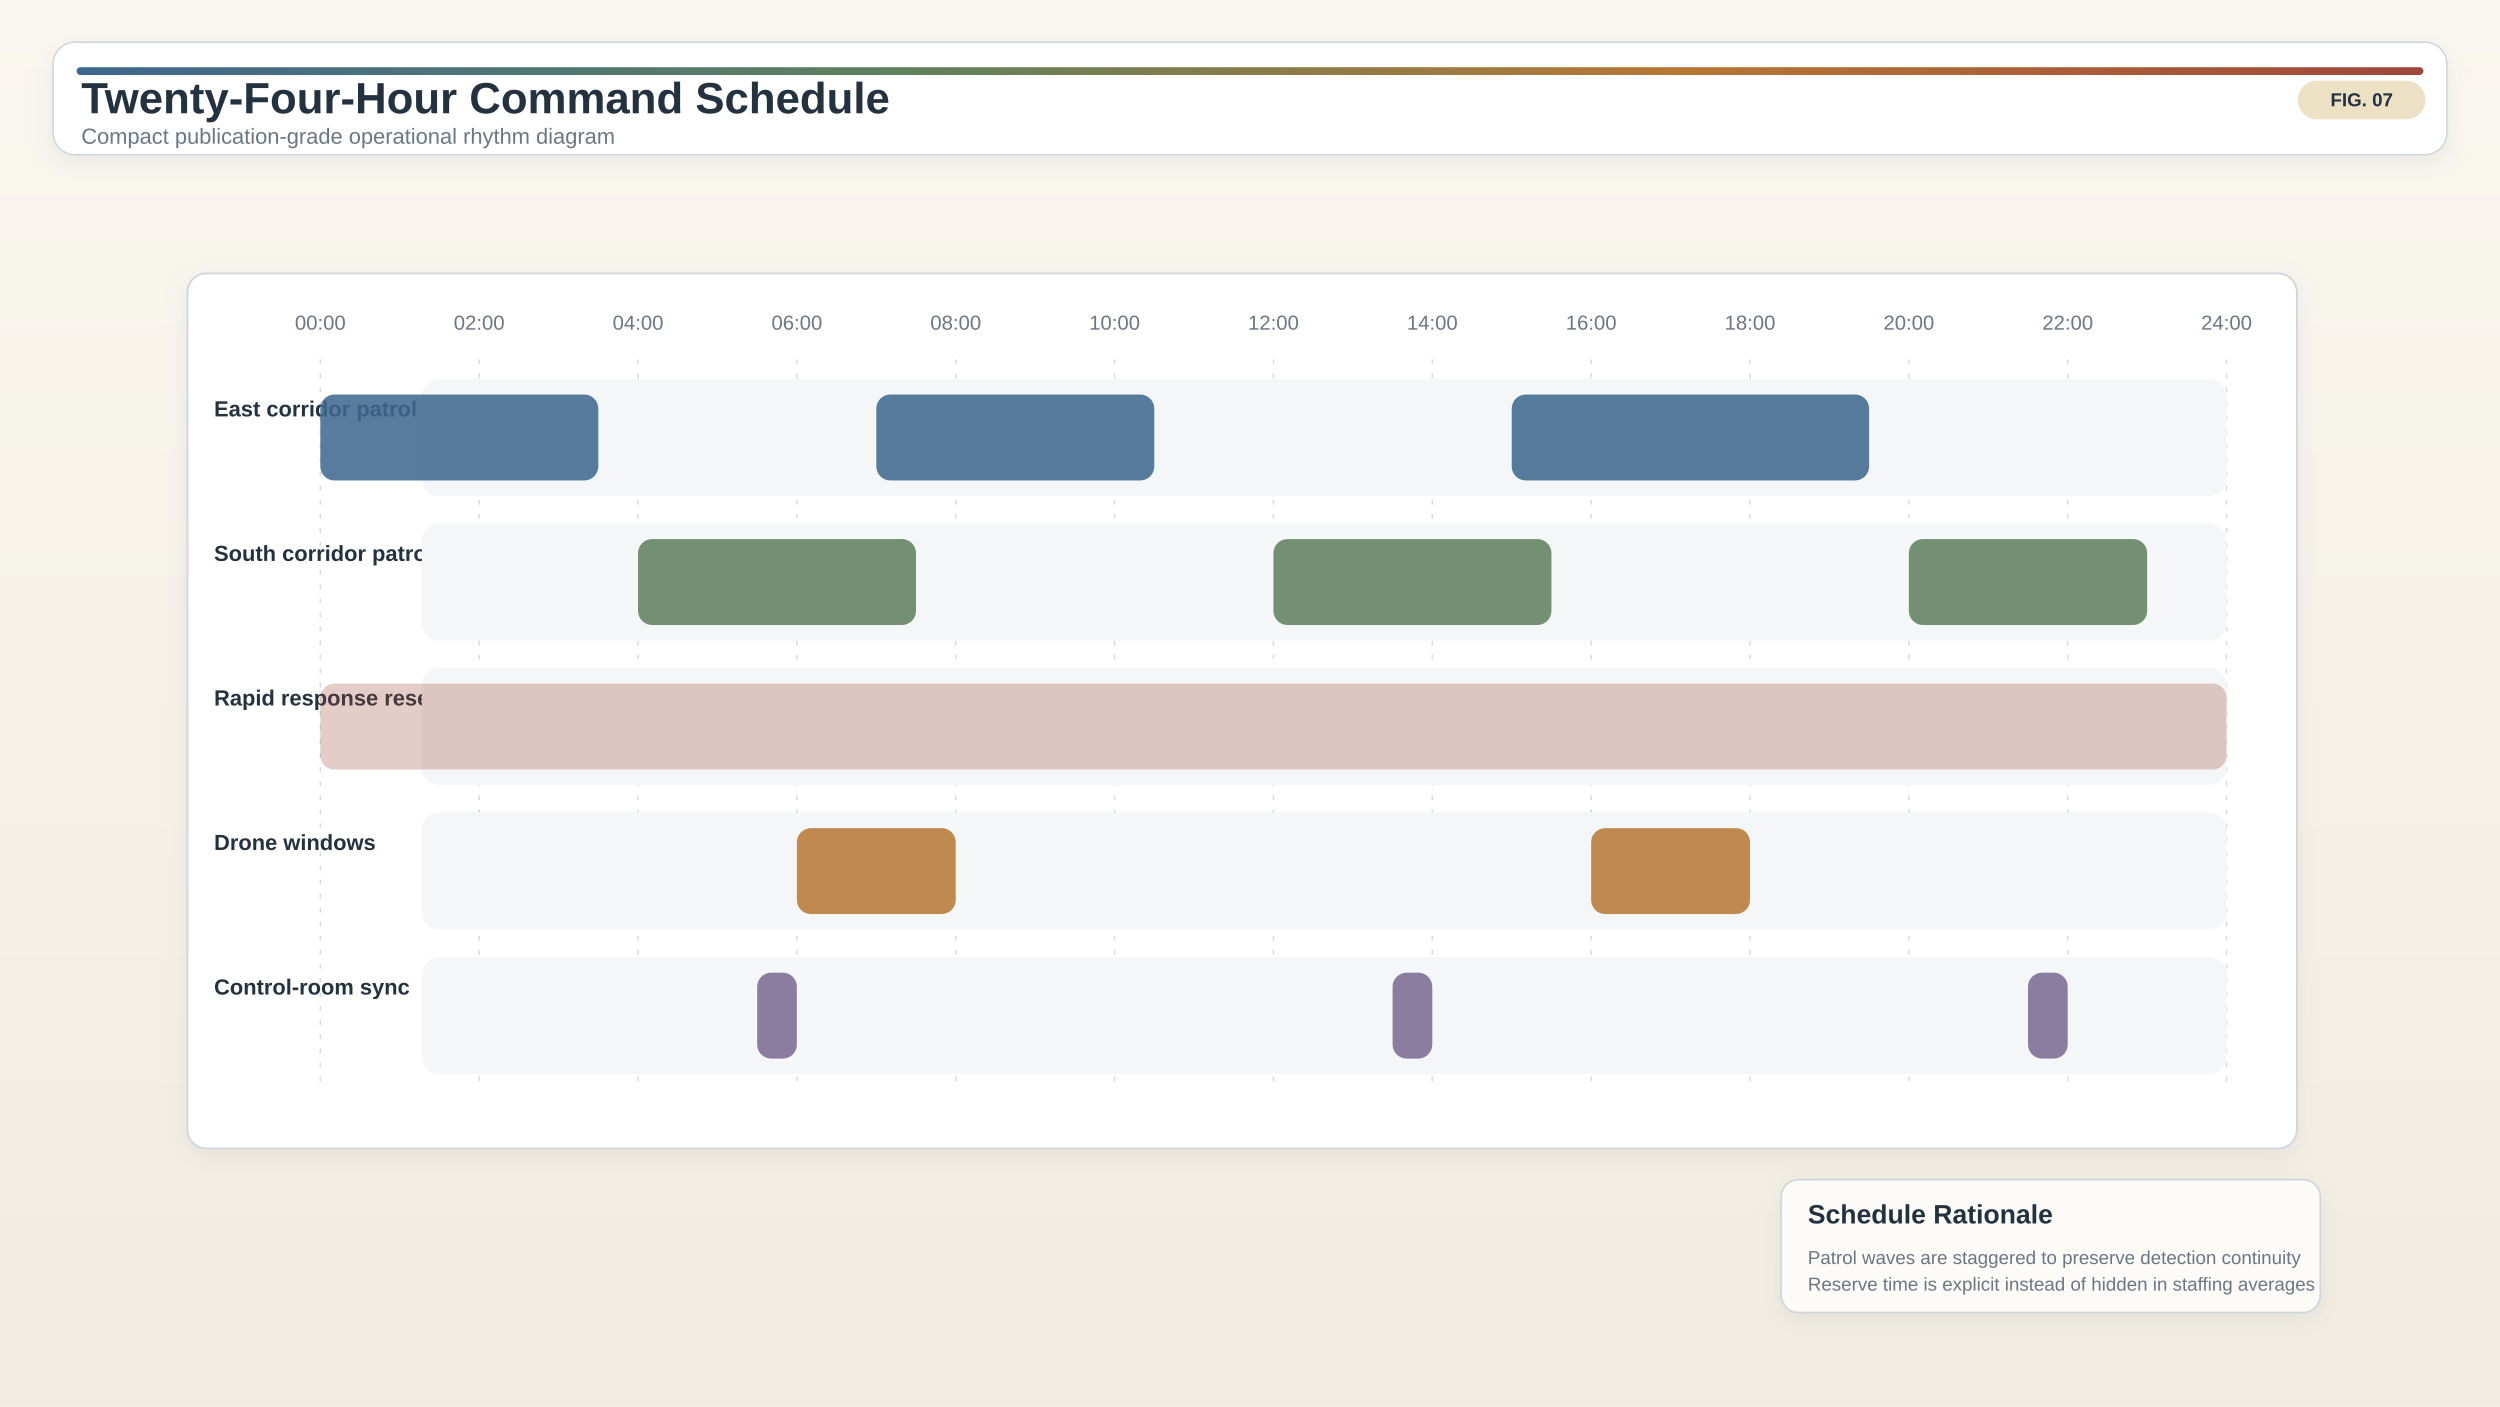
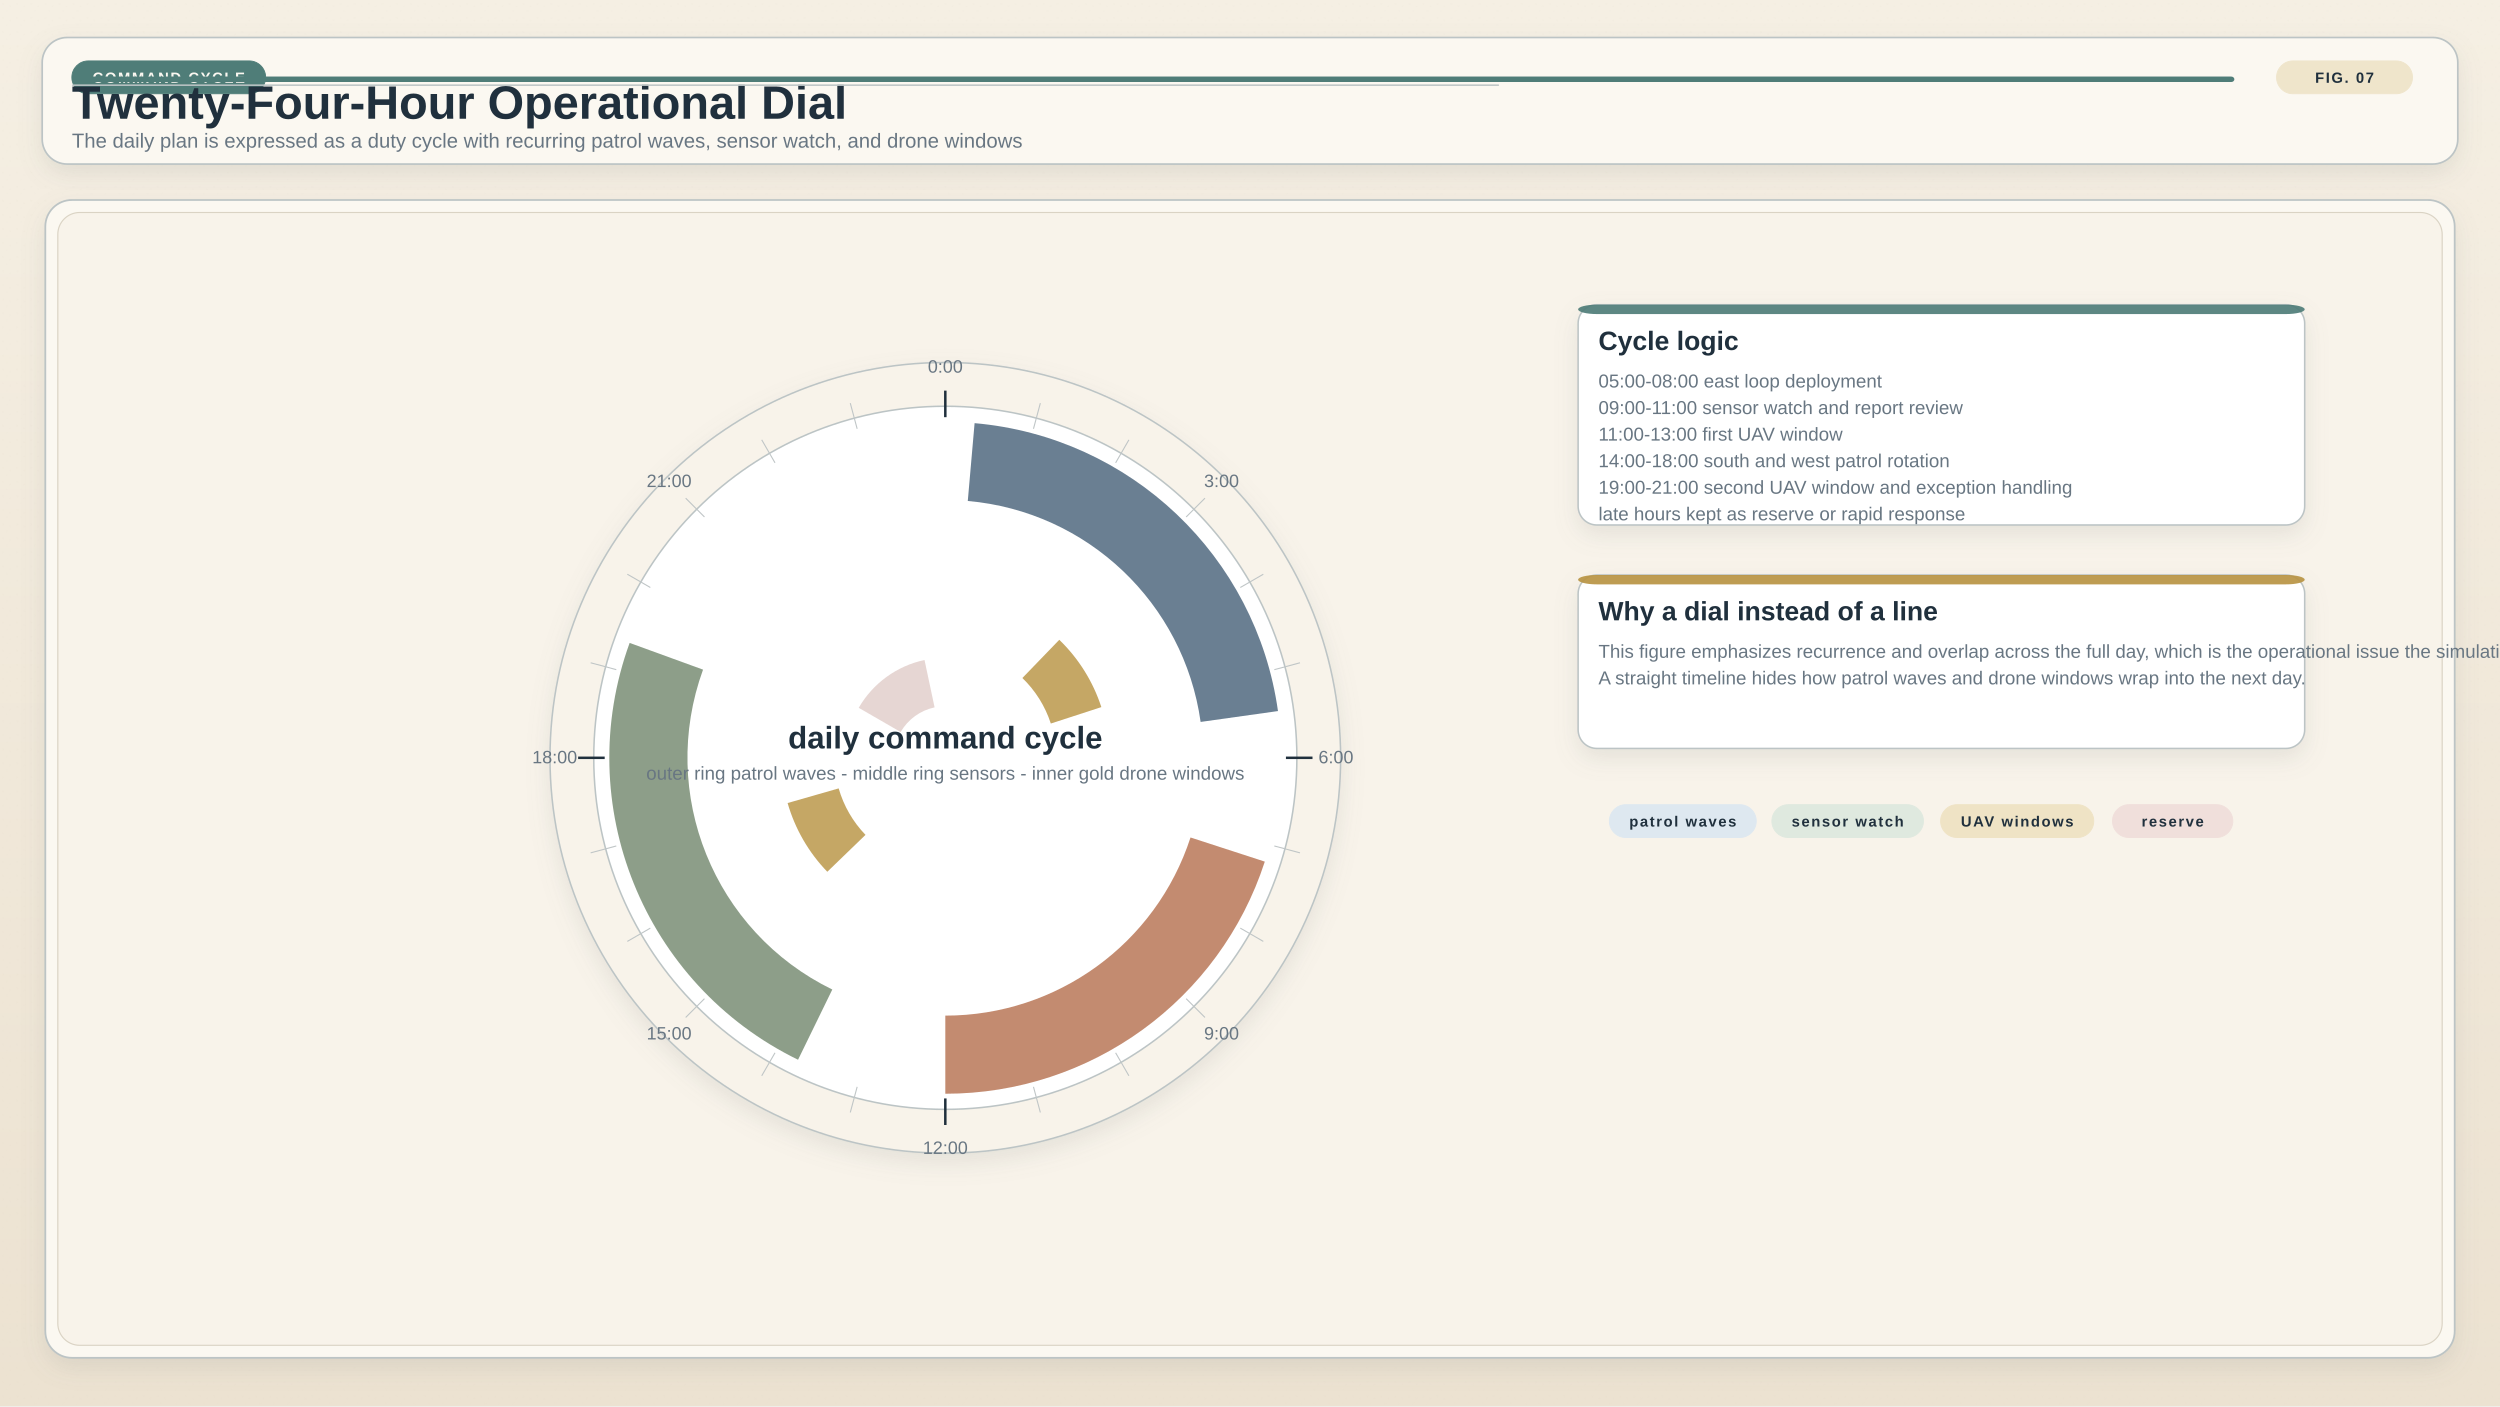
<svg xmlns="http://www.w3.org/2000/svg" viewBox="0 0 3200 1800" width="3200" height="1800">
  <defs>
-     <linearGradient id="paperBg" x1="0" y1="0" x2="0" y2="1">
-       <stop offset="0%" stop-color="#faf7f0" />
-       <stop offset="100%" stop-color="#f1ece1" />
+     <linearGradient id="pageBg" x1="0" y1="0" x2="0" y2="1">
+       <stop offset="0%" stop-color="#f5efe3" />
+       <stop offset="100%" stop-color="#ece2d1" />
    </linearGradient>
-     <linearGradient id="headerRule" x1="0" y1="0" x2="1" y2="0">
-       <stop offset="0%" stop-color="#3f678e" />
-       <stop offset="35%" stop-color="#5f805d" />
-       <stop offset="68%" stop-color="#b77735" />
-       <stop offset="100%" stop-color="#9f473b" />
-     </linearGradient>
+     <pattern id="paperGrain" width="18" height="18" patternUnits="userSpaceOnUse">
+       <circle cx="4" cy="5" r="0.9" fill="#d8d0c0" opacity="0.28" />
+       <circle cx="13" cy="8" r="0.7" fill="#cfc7b7" opacity="0.24" />
+       <circle cx="9" cy="14" r="0.8" fill="#d8d0c0" opacity="0.22" />
+     </pattern>
    <filter id="shadow" x="-20%" y="-20%" width="140%" height="140%">
-       <feDropShadow dx="0" dy="10" stdDeviation="14" flood-color="#a6afb7" flood-opacity="0.20" />
+       <feDropShadow dx="0" dy="12" stdDeviation="14" flood-color="#8c948f" flood-opacity="0.18" />
    </filter>
-     <clipPath id="parkClip" clipPathUnits="userSpaceOnUse">
-       <path d="M 285 500 L 530 420 L 1090 400 L 1670 410 L 2270 437 L 2800 469 L 2982 545 L 3000 795 L 2970 1185 L 2830 1350 L 2320 1389 L 1500 1415 L 830 1403 L 428 1337 L 290 1130 L 255 775 Z" />
-     </clipPath>
  </defs>
-   <rect x="0" y="0" width="3200" height="1800" fill="url(#paperBg)" />
-   <rect x="68" y="54" width="3064" height="144" rx="28" fill="#ffffff" stroke="#cfd6dc" stroke-width="2" filter="url(#shadow)" />
-   <rect x="98" y="86" width="3004" height="10" rx="5" fill="url(#headerRule)" />
-   <rect x="2942" y="104" width="162" height="48" rx="24" fill="#ece1c5" stroke="#ece1c5" stroke-width="1.5" />
-   <text x="3023" y="136" text-anchor="middle" font-family="Helvetica Neue, Arial, sans-serif" font-size="24" font-weight="700" fill="#243240">FIG. 07</text>
-   <text x="104" y="145" font-family="Helvetica Neue, Arial, sans-serif" font-size="56" font-weight="700" fill="#243240">Twenty-Four-Hour Command Schedule</text>
-   <text x="104" y="184" font-family="Helvetica Neue, Arial, sans-serif" font-size="28" fill="#6a7682">Compact publication-grade operational rhythm diagram</text>
-   <rect x="240" y="350" width="2700" height="1120" rx="24" fill="#ffffff" stroke="#cfd6dc" stroke-width="2.4" filter="url(#shadow)" />
-   <line x1="410" y1="460" x2="410" y2="1390" stroke="#d7dbdf" stroke-width="2" stroke-dasharray="6 12" />
-   <text x="410" y="422" text-anchor="middle" font-family="Helvetica Neue, Arial, sans-serif" font-size="26" fill="#6a7682">00:00</text>
-   <line x1="613.333" y1="460" x2="613.333" y2="1390" stroke="#d7dbdf" stroke-width="2" stroke-dasharray="6 12" />
-   <text x="613.333" y="422" text-anchor="middle" font-family="Helvetica Neue, Arial, sans-serif" font-size="26" fill="#6a7682">02:00</text>
-   <line x1="816.667" y1="460" x2="816.667" y2="1390" stroke="#d7dbdf" stroke-width="2" stroke-dasharray="6 12" />
-   <text x="816.667" y="422" text-anchor="middle" font-family="Helvetica Neue, Arial, sans-serif" font-size="26" fill="#6a7682">04:00</text>
-   <line x1="1020" y1="460" x2="1020" y2="1390" stroke="#d7dbdf" stroke-width="2" stroke-dasharray="6 12" />
-   <text x="1020" y="422" text-anchor="middle" font-family="Helvetica Neue, Arial, sans-serif" font-size="26" fill="#6a7682">06:00</text>
-   <line x1="1223.333" y1="460" x2="1223.333" y2="1390" stroke="#d7dbdf" stroke-width="2" stroke-dasharray="6 12" />
-   <text x="1223.333" y="422" text-anchor="middle" font-family="Helvetica Neue, Arial, sans-serif" font-size="26" fill="#6a7682">08:00</text>
-   <line x1="1426.667" y1="460" x2="1426.667" y2="1390" stroke="#d7dbdf" stroke-width="2" stroke-dasharray="6 12" />
-   <text x="1426.667" y="422" text-anchor="middle" font-family="Helvetica Neue, Arial, sans-serif" font-size="26" fill="#6a7682">10:00</text>
-   <line x1="1630" y1="460" x2="1630" y2="1390" stroke="#d7dbdf" stroke-width="2" stroke-dasharray="6 12" />
-   <text x="1630" y="422" text-anchor="middle" font-family="Helvetica Neue, Arial, sans-serif" font-size="26" fill="#6a7682">12:00</text>
-   <line x1="1833.333" y1="460" x2="1833.333" y2="1390" stroke="#d7dbdf" stroke-width="2" stroke-dasharray="6 12" />
-   <text x="1833.333" y="422" text-anchor="middle" font-family="Helvetica Neue, Arial, sans-serif" font-size="26" fill="#6a7682">14:00</text>
-   <line x1="2036.667" y1="460" x2="2036.667" y2="1390" stroke="#d7dbdf" stroke-width="2" stroke-dasharray="6 12" />
-   <text x="2036.667" y="422" text-anchor="middle" font-family="Helvetica Neue, Arial, sans-serif" font-size="26" fill="#6a7682">16:00</text>
-   <line x1="2240" y1="460" x2="2240" y2="1390" stroke="#d7dbdf" stroke-width="2" stroke-dasharray="6 12" />
-   <text x="2240" y="422" text-anchor="middle" font-family="Helvetica Neue, Arial, sans-serif" font-size="26" fill="#6a7682">18:00</text>
-   <line x1="2443.333" y1="460" x2="2443.333" y2="1390" stroke="#d7dbdf" stroke-width="2" stroke-dasharray="6 12" />
-   <text x="2443.333" y="422" text-anchor="middle" font-family="Helvetica Neue, Arial, sans-serif" font-size="26" fill="#6a7682">20:00</text>
-   <line x1="2646.667" y1="460" x2="2646.667" y2="1390" stroke="#d7dbdf" stroke-width="2" stroke-dasharray="6 12" />
-   <text x="2646.667" y="422" text-anchor="middle" font-family="Helvetica Neue, Arial, sans-serif" font-size="26" fill="#6a7682">22:00</text>
-   <line x1="2850" y1="460" x2="2850" y2="1390" stroke="#d7dbdf" stroke-width="2" stroke-dasharray="6 12" />
-   <text x="2850" y="422" text-anchor="middle" font-family="Helvetica Neue, Arial, sans-serif" font-size="26" fill="#6a7682">24:00</text>
-   <text x="274" y="533" font-family="Helvetica Neue, Arial, sans-serif" font-size="28" font-weight="700" fill="#243240">East corridor patrol</text>
-   <rect x="540" y="485" width="2310" height="150" rx="22" fill="#f4f6f7" />
-   <rect x="410" y="505" width="355.833" height="110" rx="18" fill="#3f678e" opacity="0.86" />
-   <rect x="1121.667" y="505" width="355.833" height="110" rx="18" fill="#3f678e" opacity="0.86" />
-   <rect x="1935" y="505" width="457.5" height="110" rx="18" fill="#3f678e" opacity="0.86" />
-   <text x="274" y="718" font-family="Helvetica Neue, Arial, sans-serif" font-size="28" font-weight="700" fill="#243240">South corridor patrol</text>
-   <rect x="540" y="670" width="2310" height="150" rx="22" fill="#f4f6f7" />
-   <rect x="816.667" y="690" width="355.833" height="110" rx="18" fill="#5f805d" opacity="0.86" />
-   <rect x="1630" y="690" width="355.833" height="110" rx="18" fill="#5f805d" opacity="0.86" />
-   <rect x="2443.333" y="690" width="305" height="110" rx="18" fill="#5f805d" opacity="0.86" />
-   <text x="274" y="903" font-family="Helvetica Neue, Arial, sans-serif" font-size="28" font-weight="700" fill="#243240">Rapid response reserve</text>
-   <rect x="540" y="855" width="2310" height="150" rx="22" fill="#f4f6f7" />
-   <rect x="410" y="875" width="2440" height="110" rx="18" fill="#9f473b" opacity="0.28" />
-   <text x="274" y="1088" font-family="Helvetica Neue, Arial, sans-serif" font-size="28" font-weight="700" fill="#243240">Drone windows</text>
-   <rect x="540" y="1040" width="2310" height="150" rx="22" fill="#f4f6f7" />
-   <rect x="1020" y="1060" width="203.333" height="110" rx="18" fill="#b77735" opacity="0.86" />
-   <rect x="2036.667" y="1060" width="203.333" height="110" rx="18" fill="#b77735" opacity="0.86" />
-   <text x="274" y="1273" font-family="Helvetica Neue, Arial, sans-serif" font-size="28" font-weight="700" fill="#243240">Control-room sync</text>
-   <rect x="540" y="1225" width="2310" height="150" rx="22" fill="#f4f6f7" />
-   <rect x="969.167" y="1245" width="50.833" height="110" rx="18" fill="#7a6a92" opacity="0.86" />
-   <rect x="1782.5" y="1245" width="50.833" height="110" rx="18" fill="#7a6a92" opacity="0.86" />
-   <rect x="2595.833" y="1245" width="50.833" height="110" rx="18" fill="#7a6a92" opacity="0.86" />
-   <rect x="2280" y="1510" width="690" height="170" rx="22" fill="#fcfbf7" stroke="#cfd6dc" stroke-width="2.2" filter="url(#shadow)" />
-   <text x="2314" y="1566" font-family="Helvetica Neue, Arial, sans-serif" font-size="34" font-weight="700" fill="#243240">Schedule Rationale</text>
-   <text x="2314" y="1618" font-family="Helvetica Neue, Arial, sans-serif" font-size="24" fill="#6a7682">Patrol waves are staggered to preserve detection continuity</text>
-   <text x="2314" y="1652" font-family="Helvetica Neue, Arial, sans-serif" font-size="24" fill="#6a7682">Reserve time is explicit instead of hidden in staffing averages</text>
+   <rect x="0" y="0" width="3200" height="1800" fill="url(#pageBg)" />
+   <rect x="0" y="0" width="3200" height="1800" fill="url(#paperGrain)" opacity="0.44" />
+   <rect x="54" y="48" width="3092" height="162" rx="32" fill="#fbf8f1" stroke="#bcc4c5" stroke-width="2.2" filter="url(#shadow)" />
+   <rect x="92" y="78" width="248" height="42" rx="21" fill="#4f7d78" stroke="#4f7d78" stroke-width="1.2" />
+   <text x="216" y="106" text-anchor="middle" font-family="Helvetica Neue, Arial, sans-serif" font-size="19" font-weight="700" letter-spacing="2" fill="#fbf8f1">COMMAND CYCLE</text>
+   <rect x="2914" y="78" width="174" height="42" rx="21" fill="#efe5cb" stroke="#efe5cb" stroke-width="1.2" />
+   <text x="3001" y="106" text-anchor="middle" font-family="Helvetica Neue, Arial, sans-serif" font-size="19" font-weight="700" letter-spacing="2" fill="#20303d">FIG. 07</text>
+   <text x="92" y="152" font-family="Helvetica Neue, Arial, sans-serif" font-size="60" font-weight="700" fill="#20303d">Twenty-Four-Hour Operational Dial</text>
+   <text x="92" y="189" font-family="Helvetica Neue, Arial, sans-serif" font-size="26" fill="#687682">The daily plan is expressed as a duty cycle with recurring patrol waves, sensor watch, and drone windows</text>
+   <rect x="92" y="98" width="2768" height="7" rx="4" fill="#4f7d78" />
+   <rect x="92" y="108" width="1826.88" height="2" rx="1" fill="#bcc4c5" />
+   <rect x="58" y="256" width="3084" height="1482" rx="34" fill="#fbf8f1" stroke="#bcc4c5" stroke-width="2.3" filter="url(#shadow)" />
+   <rect x="74" y="272" width="3052" height="1450" rx="28" fill="#f8f3ea" stroke="#dad3c4" stroke-width="1.5" />
+   <circle cx="1210" cy="970" r="506" fill="#f8f3ea" stroke="#bcc4c5" stroke-width="2" filter="url(#shadow)" />
+   <circle cx="1210" cy="970" r="450" fill="#ffffff" stroke="#bcc4c5" stroke-width="2" />
+   <path d="M 1247.477 541.636 A 430 430 0 0 1 1635.815 910.156 L 1536.788 924.073 A 330 330 0 0 0 1238.761 641.256 Z" fill="#405b74" fill-opacity="0.78" />
+   <path d="M 1618.954 1102.877 A 430 430 0 0 1 1210 1400 L 1210 1300 A 330 330 0 0 0 1523.849 1071.976 Z" fill="#b26a48" fill-opacity="0.78" />
+   <path d="M 1021.5 1356.481 A 430 430 0 0 1 805.932 822.931 L 899.901 857.133 A 330 330 0 0 0 1065.338 1266.602 Z" fill="#6d8368" fill-opacity="0.78" />
+   <path d="M 1210 666 A 304 304 0 1 1 1210 666 L 1210 750 A 220 220 0 1 0 1210 750 Z" fill="#4f7d78" fill-opacity="0.18" />
+   <path d="M 1355.878 818.939 A 210 210 0 0 1 1409.722 905.106 L 1345.05 926.12 A 142 142 0 0 0 1308.641 867.854 Z" fill="#b89443" fill-opacity="0.82" />
+   <path d="M 1058.939 1115.878 A 210 210 0 0 1 1008.135 1027.884 L 1073.501 1009.141 A 142 142 0 0 0 1107.854 1068.641 Z" fill="#b89443" fill-opacity="0.82" />
+   <path d="M 1099.149 906 A 128 128 0 0 1 1183.387 844.797 L 1196.278 905.442 A 66 66 0 0 0 1152.842 937 Z" fill="#8f4637" fill-opacity="0.22" />
+   <line x1="1210" y1="534" x2="1210" y2="500" stroke="#20303d" stroke-width="3.2" />
+   <text x="1210" y="477" text-anchor="middle" font-family="Helvetica Neue, Arial, sans-serif" font-size="23" fill="#687682">0:00</text>
+   <line x1="1322.845" y1="548.856" x2="1331.645" y2="516.015" stroke="#bfc5c6" stroke-width="1.4" />
+   <line x1="1428" y1="592.413" x2="1445" y2="562.968" stroke="#bfc5c6" stroke-width="1.4" />
+   <line x1="1518.299" y1="661.701" x2="1542.34" y2="637.66" stroke="#bfc5c6" stroke-width="1.4" />
+   <text x="1563.553" y="623.447" text-anchor="middle" font-family="Helvetica Neue, Arial, sans-serif" font-size="23" fill="#687682">3:00</text>
+   <line x1="1587.587" y1="752" x2="1617.032" y2="735" stroke="#bfc5c6" stroke-width="1.4" />
+   <line x1="1631.144" y1="857.155" x2="1663.985" y2="848.355" stroke="#bfc5c6" stroke-width="1.4" />
+   <line x1="1646" y1="970" x2="1680" y2="970" stroke="#20303d" stroke-width="3.2" />
+   <text x="1710" y="977" text-anchor="middle" font-family="Helvetica Neue, Arial, sans-serif" font-size="23" fill="#687682">6:00</text>
+   <line x1="1631.144" y1="1082.845" x2="1663.985" y2="1091.645" stroke="#bfc5c6" stroke-width="1.4" />
+   <line x1="1587.587" y1="1188" x2="1617.032" y2="1205" stroke="#bfc5c6" stroke-width="1.4" />
+   <line x1="1518.299" y1="1278.299" x2="1542.34" y2="1302.34" stroke="#bfc5c6" stroke-width="1.4" />
+   <text x="1563.553" y="1330.553" text-anchor="middle" font-family="Helvetica Neue, Arial, sans-serif" font-size="23" fill="#687682">9:00</text>
+   <line x1="1428" y1="1347.587" x2="1445" y2="1377.032" stroke="#bfc5c6" stroke-width="1.4" />
+   <line x1="1322.845" y1="1391.144" x2="1331.645" y2="1423.985" stroke="#bfc5c6" stroke-width="1.4" />
+   <line x1="1210" y1="1406" x2="1210" y2="1440" stroke="#20303d" stroke-width="3.2" />
+   <text x="1210" y="1477" text-anchor="middle" font-family="Helvetica Neue, Arial, sans-serif" font-size="23" fill="#687682">12:00</text>
+   <line x1="1097.155" y1="1391.144" x2="1088.355" y2="1423.985" stroke="#bfc5c6" stroke-width="1.4" />
+   <line x1="992" y1="1347.587" x2="975" y2="1377.032" stroke="#bfc5c6" stroke-width="1.4" />
+   <line x1="901.701" y1="1278.299" x2="877.66" y2="1302.34" stroke="#bfc5c6" stroke-width="1.4" />
+   <text x="856.447" y="1330.553" text-anchor="middle" font-family="Helvetica Neue, Arial, sans-serif" font-size="23" fill="#687682">15:00</text>
+   <line x1="832.413" y1="1188" x2="802.968" y2="1205" stroke="#bfc5c6" stroke-width="1.4" />
+   <line x1="788.856" y1="1082.845" x2="756.015" y2="1091.645" stroke="#bfc5c6" stroke-width="1.4" />
+   <line x1="774" y1="970" x2="740" y2="970" stroke="#20303d" stroke-width="3.2" />
+   <text x="710" y="977" text-anchor="middle" font-family="Helvetica Neue, Arial, sans-serif" font-size="23" fill="#687682">18:00</text>
+   <line x1="788.856" y1="857.155" x2="756.015" y2="848.355" stroke="#bfc5c6" stroke-width="1.4" />
+   <line x1="832.413" y1="752" x2="802.968" y2="735" stroke="#bfc5c6" stroke-width="1.4" />
+   <line x1="901.701" y1="661.701" x2="877.66" y2="637.66" stroke="#bfc5c6" stroke-width="1.4" />
+   <text x="856.447" y="623.447" text-anchor="middle" font-family="Helvetica Neue, Arial, sans-serif" font-size="23" fill="#687682">21:00</text>
+   <line x1="992" y1="592.413" x2="975" y2="562.968" stroke="#bfc5c6" stroke-width="1.4" />
+   <line x1="1097.155" y1="548.856" x2="1088.355" y2="516.015" stroke="#bfc5c6" stroke-width="1.4" />
+   <text x="1210" y="958" text-anchor="middle" font-family="Helvetica Neue, Arial, sans-serif" font-size="40" font-weight="700" fill="#20303d">daily command cycle</text>
+   <text x="1210" y="998" text-anchor="middle" font-family="Helvetica Neue, Arial, sans-serif" font-size="24" fill="#687682">outer ring patrol waves - middle ring sensors - inner gold drone windows</text>
+   <rect x="2020" y="390" width="930" height="282" rx="24" fill="#ffffff" stroke="#bcc4c5" stroke-width="2" filter="url(#shadow)" />
+   <rect x="2020" y="390" width="930" height="12" rx="24" fill="#4f7d78" opacity="0.92" />
+   <text x="2046" y="448" font-family="Helvetica Neue, Arial, sans-serif" font-size="34" font-weight="700" fill="#20303d">Cycle logic</text>
+   <text x="2046" y="496" font-family="Helvetica Neue, Arial, sans-serif" font-size="24" fill="#687682">05:00-08:00 east loop deployment</text>
+   <text x="2046" y="530" font-family="Helvetica Neue, Arial, sans-serif" font-size="24" fill="#687682">09:00-11:00 sensor watch and report review</text>
+   <text x="2046" y="564" font-family="Helvetica Neue, Arial, sans-serif" font-size="24" fill="#687682">11:00-13:00 first UAV window</text>
+   <text x="2046" y="598" font-family="Helvetica Neue, Arial, sans-serif" font-size="24" fill="#687682">14:00-18:00 south and west patrol rotation</text>
+   <text x="2046" y="632" font-family="Helvetica Neue, Arial, sans-serif" font-size="24" fill="#687682">19:00-21:00 second UAV window and exception handling</text>
+   <text x="2046" y="666" font-family="Helvetica Neue, Arial, sans-serif" font-size="24" fill="#687682">late hours kept as reserve or rapid response</text>
+   <rect x="2020" y="736" width="930" height="222" rx="24" fill="#ffffff" stroke="#bcc4c5" stroke-width="2" filter="url(#shadow)" />
+   <rect x="2020" y="736" width="930" height="12" rx="24" fill="#b89443" opacity="0.92" />
+   <text x="2046" y="794" font-family="Helvetica Neue, Arial, sans-serif" font-size="34" font-weight="700" fill="#20303d">Why a dial instead of a line</text>
+   <text x="2046" y="842" font-family="Helvetica Neue, Arial, sans-serif" font-size="24" fill="#687682">This figure emphasizes recurrence and overlap across the full day, which is the operational issue the simulation cares about.</text>
+   <text x="2046" y="876" font-family="Helvetica Neue, Arial, sans-serif" font-size="24" fill="#687682">A straight timeline hides how patrol waves and drone windows wrap into the next day.</text>
+   <rect x="2060" y="1030" width="188" height="42" rx="21" fill="#dee8f0" stroke="#dee8f0" stroke-width="1.2" />
+   <text x="2154" y="1058" text-anchor="middle" font-family="Helvetica Neue, Arial, sans-serif" font-size="19" font-weight="700" letter-spacing="2" fill="#20303d">patrol waves</text>
+   <rect x="2268" y="1030" width="194" height="42" rx="21" fill="#dfe9df" stroke="#dfe9df" stroke-width="1.2" />
+   <text x="2365" y="1058" text-anchor="middle" font-family="Helvetica Neue, Arial, sans-serif" font-size="19" font-weight="700" letter-spacing="2" fill="#20303d">sensor watch</text>
+   <rect x="2484" y="1030" width="196" height="42" rx="21" fill="#efe3c5" stroke="#efe3c5" stroke-width="1.2" />
+   <text x="2582" y="1058" text-anchor="middle" font-family="Helvetica Neue, Arial, sans-serif" font-size="19" font-weight="700" letter-spacing="2" fill="#20303d">UAV windows</text>
+   <rect x="2704" y="1030" width="154" height="42" rx="21" fill="#f0dfdb" stroke="#f0dfdb" stroke-width="1.2" />
+   <text x="2781" y="1058" text-anchor="middle" font-family="Helvetica Neue, Arial, sans-serif" font-size="19" font-weight="700" letter-spacing="2" fill="#20303d">reserve</text>
</svg>
